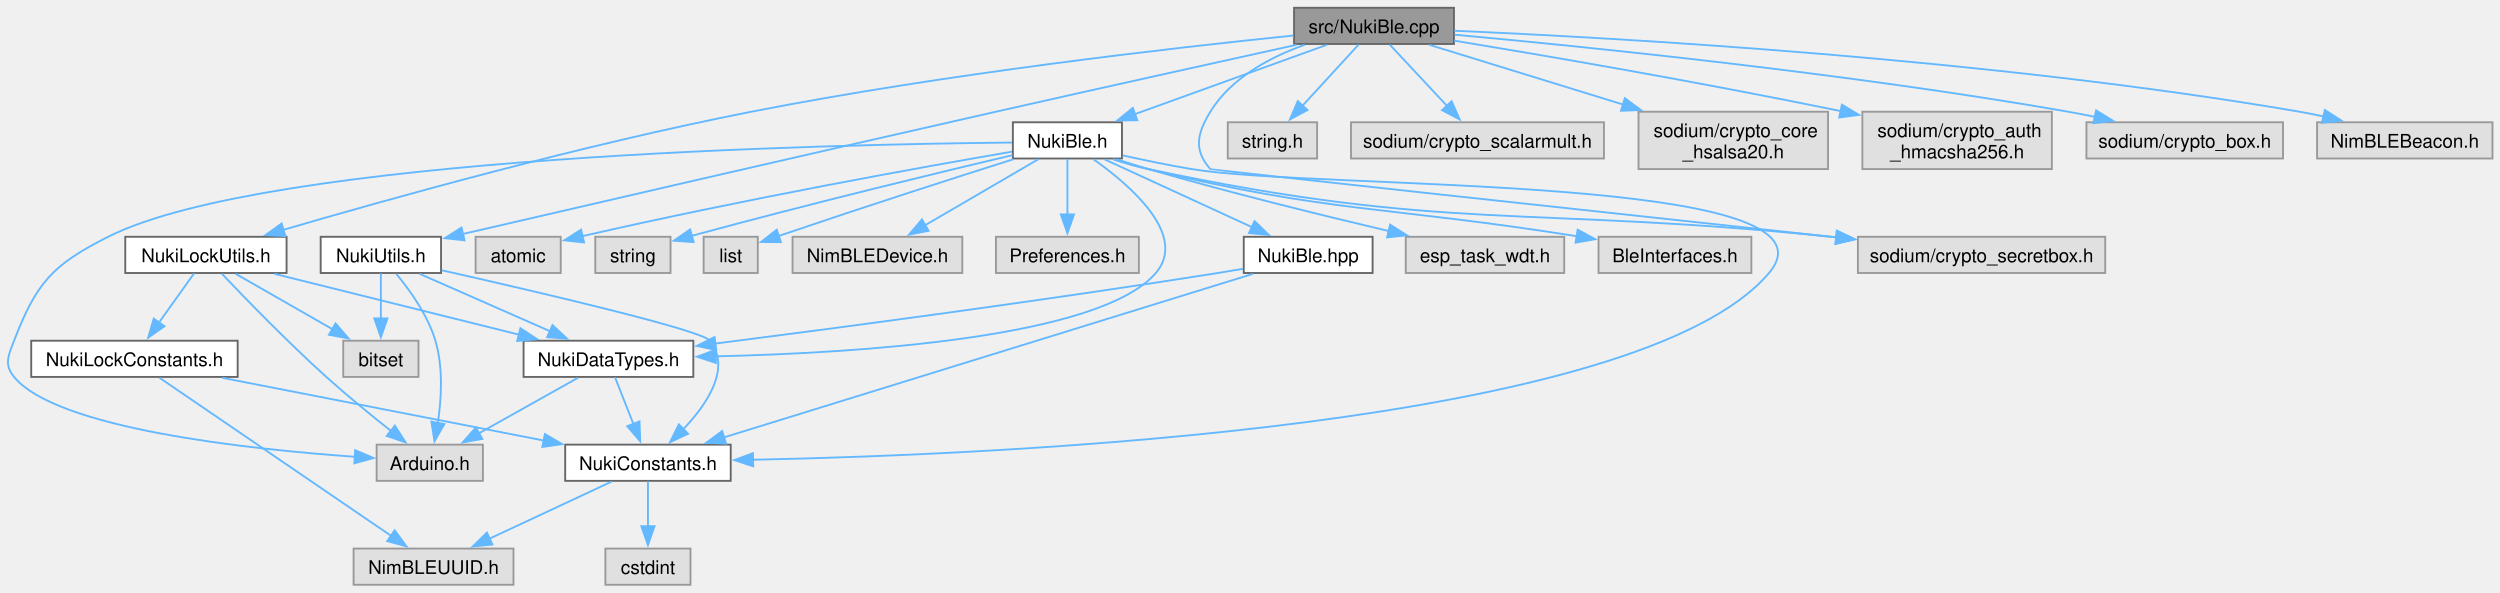
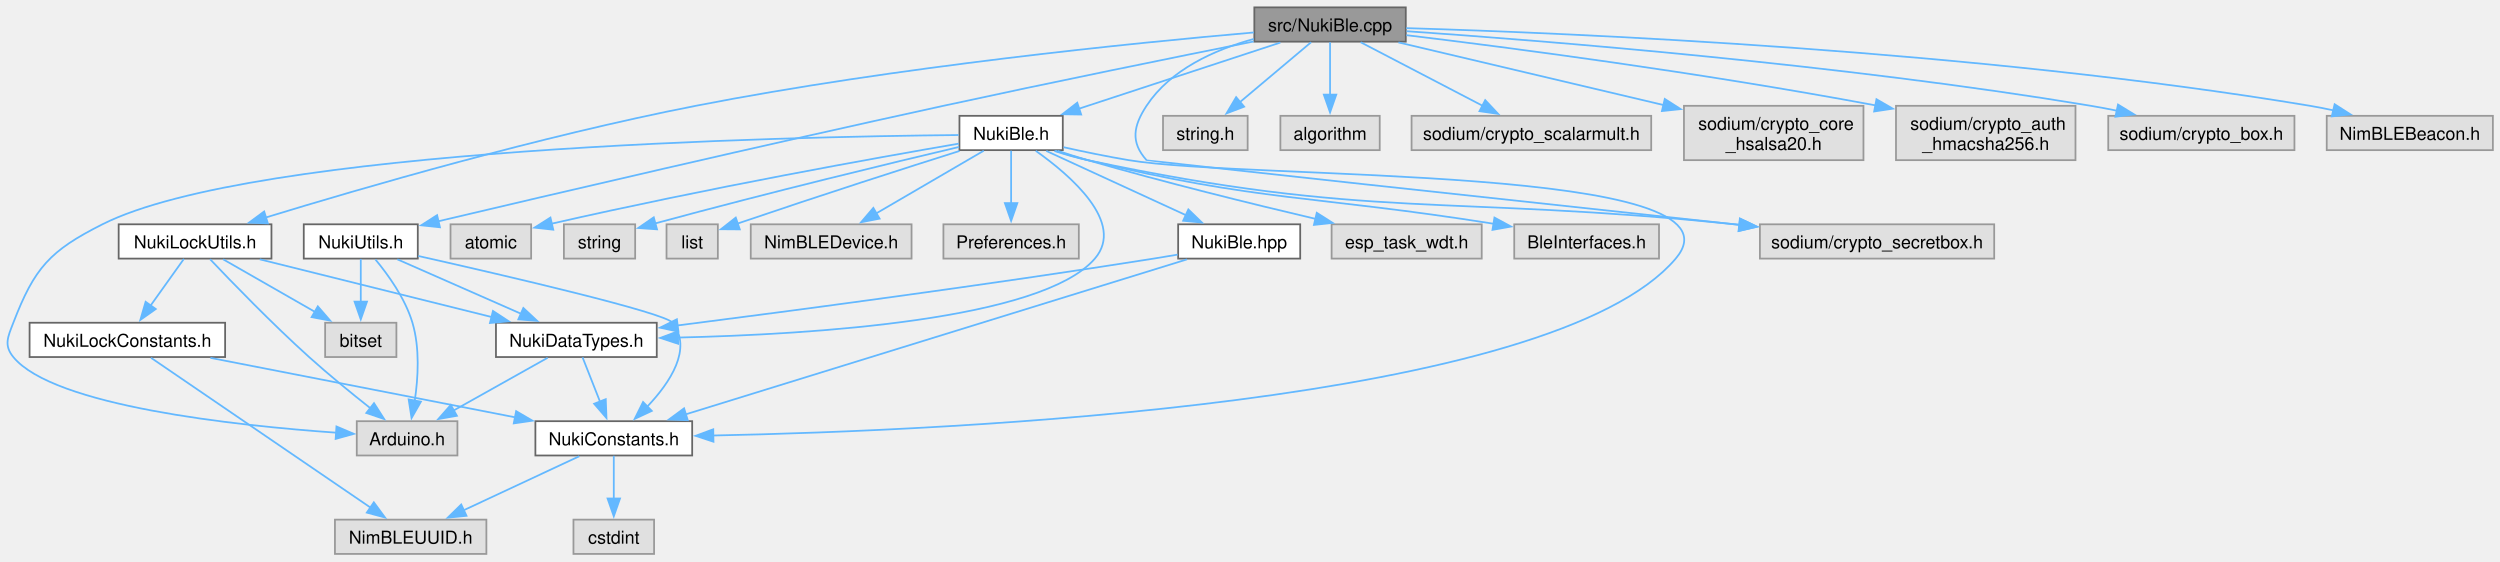
- <svg xmlns="http://www.w3.org/2000/svg" xmlns:xlink="http://www.w3.org/1999/xlink" width="1329pt" height="315pt" viewBox="0.00 0.00 1329.10 314.75">
+ <svg xmlns="http://www.w3.org/2000/svg" xmlns:xlink="http://www.w3.org/1999/xlink" width="1403pt" height="315pt" viewBox="0.00 0.00 1403.10 314.75">
  <g id="graph0" class="graph" transform="scale(1 1) rotate(0) translate(4 310.75)">
    <g id="Node000001" class="node">
      <g id="a_Node000001">
        <a xlink:title=" ">
-           <polygon fill="#999999" stroke="#666666" points="768.98,-306.75 683.98,-306.75 683.98,-287.5 768.98,-287.5 768.98,-306.75" />
-           <text text-anchor="middle" x="726.48" y="-293.25" font-family="Helvetica,sans-Serif" font-size="10.00">src/NukiBle.cpp</text>
+           <polygon fill="#999999" stroke="#666666" points="784.98,-306.75 699.98,-306.75 699.98,-287.5 784.98,-287.5 784.98,-306.75" />
+           <text text-anchor="middle" x="742.48" y="-293.25" font-family="Helvetica,sans-Serif" font-size="10.00">src/NukiBle.cpp</text>
        </a>
      </g>
    </g>
    <g id="Node000002" class="node">
      <g id="a_Node000002">
        <a xlink:href="_nuki_ble_8h.html" target="_top" xlink:title=" ">
          <polygon fill="white" stroke="#666666" points="592.48,-245.88 534.48,-245.88 534.48,-226.62 592.48,-226.62 592.48,-245.88" />
          <text text-anchor="middle" x="563.48" y="-232.38" font-family="Helvetica,sans-Serif" font-size="10.00">NukiBle.h</text>
        </a>
      </g>
    </g>
    <g id="edge1_Node000001_Node000002" class="edge">
      <g id="a_edge1_Node000001_Node000002">
        <a xlink:title=" ">
-           <path fill="none" stroke="#63b8ff" d="M701.37,-287.05C674.09,-277.2 630.27,-261.38 599.37,-250.21" />
-           <polygon fill="#63b8ff" stroke="#63b8ff" points="600.64,-246.95 590.04,-246.84 598.26,-253.53 600.64,-246.95" />
+           <path fill="none" stroke="#63b8ff" d="M714.6,-287C687.1,-278 643.88,-263.83 606.48,-251.5 604.89,-250.98 603.27,-250.44 601.63,-249.9" />
+           <polygon fill="#63b8ff" stroke="#63b8ff" points="602.8,-246.6 592.21,-246.78 600.6,-253.25 602.8,-246.6" />
        </a>
      </g>
    </g>
    <g id="Node000015" class="node">
      <g id="a_Node000015">
        <a xlink:title=" ">
          <polygon fill="#e0e0e0" stroke="#999999" points="1115.23,-185 983.73,-185 983.73,-165.75 1115.23,-165.75 1115.23,-185" />
          <text text-anchor="middle" x="1049.48" y="-171.5" font-family="Helvetica,sans-Serif" font-size="10.00">sodium/crypto_secretbox.h</text>
        </a>
      </g>
    </g>
-     <g id="edge36_Node000001_Node000015" class="edge">
-       <g id="a_edge36_Node000001_Node000015">
-         <a xlink:title=" ">
-           <path fill="none" stroke="#63b8ff" d="M689.69,-287.09C671.21,-280.49 650.45,-269.46 639.48,-251.5 632.41,-239.93 630.43,-231.09 639.48,-221 639.82,-220.61 853.86,-197.47 972.5,-184.67" />
+     <g id="edge37_Node000001_Node000015" class="edge">
+       <g id="a_edge37_Node000001_Node000015">
+         <a xlink:title=" ">
+           <path fill="none" stroke="#63b8ff" d="M699.67,-289.02C677.72,-282.98 652.85,-271.86 639.48,-251.5 632.04,-240.17 630.43,-231.09 639.48,-221 639.82,-220.61 853.86,-197.47 972.5,-184.67" />
          <polygon fill="#63b8ff" stroke="#63b8ff" points="972.6,-188.18 982.17,-183.63 971.85,-181.22 972.6,-188.18" />
        </a>
      </g>
    </g>
    <g id="Node000017" class="node">
      <g id="a_Node000017">
        <a xlink:href="_nuki_lock_utils_8h.html" target="_top" xlink:title=" ">
          <polygon fill="white" stroke="#666666" points="148.35,-185 62.6,-185 62.6,-165.75 148.35,-165.75 148.35,-185" />
          <text text-anchor="middle" x="105.48" y="-171.5" font-family="Helvetica,sans-Serif" font-size="10.00">NukiLockUtils.h</text>
        </a>
      </g>
    </g>
    <g id="edge20_Node000001_Node000017" class="edge">
      <g id="a_edge20_Node000001_Node000017">
        <a xlink:title=" ">
-           <path fill="none" stroke="#63b8ff" d="M683.63,-292C620.27,-285.53 498.04,-271.62 395.48,-251.5 305.71,-233.89 202.41,-205.02 146.53,-188.67" />
-           <polygon fill="#63b8ff" stroke="#63b8ff" points="147.72,-185.37 137.13,-185.9 145.74,-192.08 147.72,-185.37" />
+           <path fill="none" stroke="#63b8ff" d="M699.71,-292.67C632.56,-286.81 498.5,-273.39 386.48,-251.5 299.26,-234.46 199.16,-205.34 145.11,-188.81" />
+           <polygon fill="#63b8ff" stroke="#63b8ff" points="146.33,-185.52 135.75,-185.93 144.27,-192.21 146.33,-185.52" />
        </a>
      </g>
    </g>
    <g id="Node000020" class="node">
      <g id="a_Node000020">
        <a xlink:href="_nuki_utils_8h.html" target="_top" xlink:title=" ">
          <polygon fill="white" stroke="#666666" points="230.48,-185 166.48,-185 166.48,-165.75 230.48,-165.75 230.48,-185" />
          <text text-anchor="middle" x="198.48" y="-171.5" font-family="Helvetica,sans-Serif" font-size="10.00">NukiUtils.h</text>
        </a>
      </g>
    </g>
    <g id="edge27_Node000001_Node000020" class="edge">
      <g id="a_edge27_Node000001_Node000020">
        <a xlink:title=" ">
-           <path fill="none" stroke="#63b8ff" d="M685.27,-287.07C644.62,-278.11 580.74,-263.98 525.48,-251.5 423.85,-228.54 304.6,-200.99 241.97,-186.47" />
-           <polygon fill="#63b8ff" stroke="#63b8ff" points="242.96,-183.11 232.42,-184.26 241.37,-189.93 242.96,-183.11" />
+           <path fill="none" stroke="#63b8ff" d="M699.6,-287.61C655.78,-278.84 585.8,-264.63 525.48,-251.5 423.67,-229.34 304.49,-201.47 241.92,-186.69" />
+           <polygon fill="#63b8ff" stroke="#63b8ff" points="242.92,-183.33 232.38,-184.44 241.31,-190.14 242.92,-183.33" />
        </a>
      </g>
    </g>
    <g id="Node000021" class="node">
      <g id="a_Node000021">
        <a xlink:title=" ">
          <polygon fill="#e0e0e0" stroke="#999999" points="696.23,-245.88 648.73,-245.88 648.73,-226.62 696.23,-226.62 696.23,-245.88" />
          <text text-anchor="middle" x="672.48" y="-232.38" font-family="Helvetica,sans-Serif" font-size="10.00">string.h</text>
        </a>
      </g>
    </g>
    <g id="edge32_Node000001_Node000021" class="edge">
      <g id="a_edge32_Node000001_Node000021">
        <a xlink:title=" ">
-           <path fill="none" stroke="#63b8ff" d="M718.28,-287.18C710.35,-278.54 698.12,-265.21 688.3,-254.5" />
-           <polygon fill="#63b8ff" stroke="#63b8ff" points="691.12,-252.4 681.78,-247.39 685.96,-257.13 691.12,-252.4" />
+           <path fill="none" stroke="#63b8ff" d="M731.85,-287.18C721.26,-278.28 704.77,-264.41 691.85,-253.54" />
+           <polygon fill="#63b8ff" stroke="#63b8ff" points="694.27,-251.01 684.37,-247.25 689.77,-256.37 694.27,-251.01" />
        </a>
      </g>
    </g>
    <g id="Node000022" class="node">
      <g id="a_Node000022">
        <a xlink:title=" ">
-           <polygon fill="#e0e0e0" stroke="#999999" points="848.73,-245.88 714.23,-245.88 714.23,-226.62 848.73,-226.62 848.73,-245.88" />
-           <text text-anchor="middle" x="781.48" y="-232.38" font-family="Helvetica,sans-Serif" font-size="10.00">sodium/crypto_scalarmult.h</text>
+           <polygon fill="#e0e0e0" stroke="#999999" points="770.35,-245.88 714.6,-245.88 714.6,-226.62 770.35,-226.62 770.35,-245.88" />
+           <text text-anchor="middle" x="742.48" y="-232.38" font-family="Helvetica,sans-Serif" font-size="10.00">algorithm</text>
        </a>
      </g>
    </g>
    <g id="edge33_Node000001_Node000022" class="edge">
      <g id="a_edge33_Node000001_Node000022">
        <a xlink:title=" ">
-           <path fill="none" stroke="#63b8ff" d="M734.83,-287.18C742.91,-278.54 755.36,-265.21 765.36,-254.5" />
-           <polygon fill="#63b8ff" stroke="#63b8ff" points="767.74,-257.08 772.01,-247.38 762.63,-252.3 767.74,-257.08" />
+           <path fill="none" stroke="#63b8ff" d="M742.48,-287.18C742.48,-279.4 742.48,-267.83 742.48,-257.78" />
+           <polygon fill="#63b8ff" stroke="#63b8ff" points="745.98,-257.79 742.48,-247.79 738.98,-257.79 745.98,-257.79" />
        </a>
      </g>
    </g>
    <g id="Node000023" class="node">
      <g id="a_Node000023">
        <a xlink:title=" ">
-           <polygon fill="#e0e0e0" stroke="#999999" points="967.85,-251.5 867.1,-251.5 867.1,-221 967.85,-221 967.85,-251.5" />
-           <text text-anchor="start" x="875.1" y="-238" font-family="Helvetica,sans-Serif" font-size="10.00">sodium/crypto_core</text>
-           <text text-anchor="middle" x="917.48" y="-226.75" font-family="Helvetica,sans-Serif" font-size="10.00">_hsalsa20.h</text>
+           <polygon fill="#e0e0e0" stroke="#999999" points="922.73,-245.88 788.23,-245.88 788.23,-226.62 922.73,-226.62 922.73,-245.88" />
+           <text text-anchor="middle" x="855.48" y="-232.38" font-family="Helvetica,sans-Serif" font-size="10.00">sodium/crypto_scalarmult.h</text>
        </a>
      </g>
    </g>
    <g id="edge34_Node000001_Node000023" class="edge">
      <g id="a_edge34_Node000001_Node000023">
        <a xlink:title=" ">
-           <path fill="none" stroke="#63b8ff" d="M755.9,-287.05C783.29,-278.61 824.88,-265.79 859.01,-255.27" />
-           <polygon fill="#63b8ff" stroke="#63b8ff" points="859.83,-258.68 868.36,-252.39 857.77,-251.99 859.83,-258.68" />
+           <path fill="none" stroke="#63b8ff" d="M759.64,-287.18C777.81,-277.72 806.75,-262.64 828.08,-251.52" />
+           <polygon fill="#63b8ff" stroke="#63b8ff" points="829.56,-254.7 836.81,-246.98 826.33,-248.49 829.56,-254.7" />
        </a>
      </g>
    </g>
    <g id="Node000024" class="node">
      <g id="a_Node000024">
        <a xlink:title=" ">
-           <polygon fill="#e0e0e0" stroke="#999999" points="1086.85,-251.5 986.1,-251.5 986.1,-221 1086.85,-221 1086.85,-251.5" />
-           <text text-anchor="start" x="994.1" y="-238" font-family="Helvetica,sans-Serif" font-size="10.00">sodium/crypto_auth</text>
-           <text text-anchor="middle" x="1036.48" y="-226.75" font-family="Helvetica,sans-Serif" font-size="10.00">_hmacsha256.h</text>
+           <polygon fill="#e0e0e0" stroke="#999999" points="1041.85,-251.5 941.1,-251.5 941.1,-221 1041.85,-221 1041.85,-251.5" />
+           <text text-anchor="start" x="949.1" y="-238" font-family="Helvetica,sans-Serif" font-size="10.00">sodium/crypto_core</text>
+           <text text-anchor="middle" x="991.48" y="-226.75" font-family="Helvetica,sans-Serif" font-size="10.00">_hsalsa20.h</text>
        </a>
      </g>
    </g>
    <g id="edge35_Node000001_Node000024" class="edge">
      <g id="a_edge35_Node000001_Node000024">
        <a xlink:title=" ">
-           <path fill="none" stroke="#63b8ff" d="M769.08,-289.27C816.71,-281.45 896.39,-267.86 974.74,-251.79" />
-           <polygon fill="#63b8ff" stroke="#63b8ff" points="975.22,-255.26 984.3,-249.81 973.8,-248.41 975.22,-255.26" />
+           <path fill="none" stroke="#63b8ff" d="M780.85,-287.08C816.73,-278.62 872.1,-265.56 929.6,-251.94" />
+           <polygon fill="#63b8ff" stroke="#63b8ff" points="930.34,-255.36 939.27,-249.65 928.73,-248.55 930.34,-255.36" />
        </a>
      </g>
    </g>
    <g id="Node000025" class="node">
      <g id="a_Node000025">
        <a xlink:title=" ">
-           <polygon fill="#e0e0e0" stroke="#999999" points="1209.73,-245.88 1105.23,-245.88 1105.23,-226.62 1209.73,-226.62 1209.73,-245.88" />
-           <text text-anchor="middle" x="1157.48" y="-232.38" font-family="Helvetica,sans-Serif" font-size="10.00">sodium/crypto_box.h</text>
-         </a>
-       </g>
-     </g>
-     <g id="edge37_Node000001_Node000025" class="edge">
-       <g id="a_edge37_Node000001_Node000025">
-         <a xlink:title=" ">
-           <path fill="none" stroke="#63b8ff" d="M769.31,-292.43C838.3,-286.14 978.2,-272.01 1095.48,-251.5 1100.13,-250.69 1104.96,-249.75 1109.77,-248.75" />
-           <polygon fill="#63b8ff" stroke="#63b8ff" points="1110.38,-252.2 1119.41,-246.65 1108.9,-245.36 1110.38,-252.2" />
+           <polygon fill="#e0e0e0" stroke="#999999" points="1160.85,-251.5 1060.1,-251.5 1060.1,-221 1160.85,-221 1160.85,-251.5" />
+           <text text-anchor="start" x="1068.1" y="-238" font-family="Helvetica,sans-Serif" font-size="10.00">sodium/crypto_auth</text>
+           <text text-anchor="middle" x="1110.48" y="-226.75" font-family="Helvetica,sans-Serif" font-size="10.00">_hmacsha256.h</text>
+         </a>
+       </g>
+     </g>
+     <g id="edge36_Node000001_Node000025" class="edge">
+       <g id="a_edge36_Node000001_Node000025">
+         <a xlink:title=" ">
+           <path fill="none" stroke="#63b8ff" d="M785.28,-291.15C842.79,-284.2 948.42,-270.49 1048.57,-251.75" />
+           <polygon fill="#63b8ff" stroke="#63b8ff" points="1049.15,-255.2 1058.32,-249.9 1047.84,-248.32 1049.15,-255.2" />
        </a>
      </g>
    </g>
    <g id="Node000026" class="node">
      <g id="a_Node000026">
        <a xlink:title=" ">
-           <polygon fill="#e0e0e0" stroke="#999999" points="1321.1,-245.88 1227.85,-245.88 1227.85,-226.62 1321.1,-226.62 1321.1,-245.88" />
-           <text text-anchor="middle" x="1274.48" y="-232.38" font-family="Helvetica,sans-Serif" font-size="10.00">NimBLEBeacon.h</text>
+           <polygon fill="#e0e0e0" stroke="#999999" points="1283.73,-245.88 1179.23,-245.88 1179.23,-226.62 1283.73,-226.62 1283.73,-245.88" />
+           <text text-anchor="middle" x="1231.48" y="-232.38" font-family="Helvetica,sans-Serif" font-size="10.00">sodium/crypto_box.h</text>
        </a>
      </g>
    </g>
    <g id="edge38_Node000001_Node000026" class="edge">
      <g id="a_edge38_Node000001_Node000026">
        <a xlink:title=" ">
-           <path fill="none" stroke="#63b8ff" d="M769.22,-294.53C854.97,-290.83 1053.85,-279.73 1218.48,-251.5 1222.63,-250.79 1226.92,-249.93 1231.2,-248.98" />
-           <polygon fill="#63b8ff" stroke="#63b8ff" points="1231.99,-252.4 1240.91,-246.69 1230.38,-245.58 1231.99,-252.4" />
+           <path fill="none" stroke="#63b8ff" d="M785.44,-293.37C862.68,-288.04 1029.97,-274.73 1169.48,-251.5 1174.33,-250.69 1179.37,-249.73 1184.38,-248.7" />
+           <polygon fill="#63b8ff" stroke="#63b8ff" points="1184.72,-252.21 1193.76,-246.68 1183.24,-245.37 1184.72,-252.21" />
+         </a>
+       </g>
+     </g>
+     <g id="Node000027" class="node">
+       <g id="a_Node000027">
+         <a xlink:title=" ">
+           <polygon fill="#e0e0e0" stroke="#999999" points="1395.1,-245.88 1301.85,-245.88 1301.85,-226.62 1395.1,-226.62 1395.1,-245.88" />
+           <text text-anchor="middle" x="1348.48" y="-232.38" font-family="Helvetica,sans-Serif" font-size="10.00">NimBLEBeacon.h</text>
+         </a>
+       </g>
+     </g>
+     <g id="edge39_Node000001_Node000027" class="edge">
+       <g id="a_edge39_Node000001_Node000027">
+         <a xlink:title=" ">
+           <path fill="none" stroke="#63b8ff" d="M785.22,-295.1C878.11,-292.34 1105.14,-282.71 1292.48,-251.5 1296.81,-250.78 1301.29,-249.89 1305.75,-248.91" />
+           <polygon fill="#63b8ff" stroke="#63b8ff" points="1306.29,-252.38 1315.22,-246.67 1304.68,-245.56 1306.29,-252.38" />
        </a>
      </g>
    </g>
    <g id="Node000003" class="node">
      <g id="a_Node000003">
        <a xlink:title=" ">
          <polygon fill="#e0e0e0" stroke="#999999" points="507.6,-185 417.35,-185 417.35,-165.75 507.6,-165.75 507.6,-185" />
          <text text-anchor="middle" x="462.48" y="-171.5" font-family="Helvetica,sans-Serif" font-size="10.00">NimBLEDevice.h</text>
        </a>
      </g>
    </g>
    <g id="edge2_Node000002_Node000003" class="edge">
      <g id="a_edge2_Node000002_Node000003">
        <a xlink:title=" ">
          <path fill="none" stroke="#63b8ff" d="M548.14,-226.31C532.12,-216.97 506.74,-202.17 487.75,-191.11" />
          <polygon fill="#63b8ff" stroke="#63b8ff" points="489.67,-188.18 479.27,-186.16 486.15,-194.22 489.67,-188.18" />
        </a>
      </g>
    </g>
    <g id="Node000004" class="node">
      <g id="a_Node000004">
        <a xlink:href="_nuki_constants_8h.html" target="_top" xlink:title=" ">
          <polygon fill="white" stroke="#666666" points="384.48,-74.5 296.48,-74.5 296.48,-55.25 384.48,-55.25 384.48,-74.5" />
          <text text-anchor="middle" x="340.48" y="-61" font-family="Helvetica,sans-Serif" font-size="10.00">NukiConstants.h</text>
        </a>
      </g>
    </g>
    <g id="edge3_Node000002_Node000004" class="edge">
      <g id="a_edge3_Node000002_Node000004">
        <a xlink:title=" ">
          <path fill="none" stroke="#63b8ff" d="M592.93,-228.26C604.3,-225.73 617.45,-223 629.48,-221 697.86,-209.64 981.26,-218.66 936.48,-165.75 867.41,-84.14 530.56,-69.17 396.08,-66.46" />
          <polygon fill="#63b8ff" stroke="#63b8ff" points="396.42,-62.97 386.36,-66.28 396.3,-69.96 396.42,-62.97" />
        </a>
      </g>
    </g>
    <g id="Node000007" class="node">
      <g id="a_Node000007">
        <a xlink:href="_nuki_data_types_8h.html" target="_top" xlink:title=" ">
          <polygon fill="white" stroke="#666666" points="364.6,-129.75 274.35,-129.75 274.35,-110.5 364.6,-110.5 364.6,-129.75" />
          <text text-anchor="middle" x="319.48" y="-116.25" font-family="Helvetica,sans-Serif" font-size="10.00">NukiDataTypes.h</text>
        </a>
      </g>
    </g>
    <g id="edge6_Node000002_Node000007" class="edge">
      <g id="a_edge6_Node000002_Node000007">
        <a xlink:title=" ">
          <path fill="none" stroke="#63b8ff" d="M577.32,-226.23C596.7,-212.51 627.74,-185.87 610.48,-165.75 580.91,-131.3 452.27,-123.18 376.28,-121.43" />
          <polygon fill="#63b8ff" stroke="#63b8ff" points="376.6,-117.93 366.53,-121.23 376.46,-124.93 376.6,-117.93" />
        </a>
      </g>
    </g>
    <g id="Node000008" class="node">
      <g id="a_Node000008">
        <a xlink:title=" ">
          <polygon fill="#e0e0e0" stroke="#999999" points="252.73,-74.5 196.23,-74.5 196.23,-55.25 252.73,-55.25 252.73,-74.5" />
          <text text-anchor="middle" x="224.48" y="-61" font-family="Helvetica,sans-Serif" font-size="10.00">Arduino.h</text>
        </a>
      </g>
    </g>
    <g id="edge9_Node000002_Node000008" class="edge">
      <g id="a_edge9_Node000002_Node000008">
        <a xlink:title=" ">
          <path fill="none" stroke="#63b8ff" d="M534,-235.1C438.46,-234.18 138.59,-227.89 53.48,-185 23.9,-170.1 15.39,-160.65 3.48,-129.75 0.4,-121.77 -1.94,-117.12 3.48,-110.5 25.97,-83.01 127.65,-72.07 184.93,-68.03" />
          <polygon fill="#63b8ff" stroke="#63b8ff" points="184.84,-71.54 194.59,-67.39 184.38,-64.56 184.84,-71.54" />
        </a>
      </g>
    </g>
    <g id="Node000009" class="node">
      <g id="a_Node000009">
        <a xlink:title=" ">
          <polygon fill="#e0e0e0" stroke="#999999" points="601.48,-185 525.48,-185 525.48,-165.75 601.48,-165.75 601.48,-185" />
          <text text-anchor="middle" x="563.48" y="-171.5" font-family="Helvetica,sans-Serif" font-size="10.00">Preferences.h</text>
        </a>
      </g>
    </g>
    <g id="edge10_Node000002_Node000009" class="edge">
      <g id="a_edge10_Node000002_Node000009">
        <a xlink:title=" ">
          <path fill="none" stroke="#63b8ff" d="M563.48,-226.31C563.48,-218.53 563.48,-206.95 563.48,-196.91" />
          <polygon fill="#63b8ff" stroke="#63b8ff" points="566.98,-196.91 563.48,-186.91 559.98,-196.91 566.98,-196.91" />
        </a>
      </g>
    </g>
    <g id="Node000010" class="node">
      <g id="a_Node000010">
        <a xlink:title=" ">
          <polygon fill="#e0e0e0" stroke="#999999" points="827.6,-185 743.35,-185 743.35,-165.75 827.6,-165.75 827.6,-185" />
          <text text-anchor="middle" x="785.48" y="-171.5" font-family="Helvetica,sans-Serif" font-size="10.00">esp_task_wdt.h</text>
        </a>
      </g>
    </g>
    <g id="edge11_Node000002_Node000010" class="edge">
      <g id="a_edge11_Node000002_Node000010">
        <a xlink:title=" ">
          <path fill="none" stroke="#63b8ff" d="M589.76,-226.19C595.26,-224.39 601.04,-222.58 606.48,-221 649.22,-208.61 698.31,-196.52 734.25,-188.06" />
          <polygon fill="#63b8ff" stroke="#63b8ff" points="735.02,-191.47 743.96,-185.79 733.43,-184.66 735.02,-191.47" />
        </a>
      </g>
    </g>
    <g id="Node000011" class="node">
      <g id="a_Node000011">
        <a xlink:title=" ">
          <polygon fill="#e0e0e0" stroke="#999999" points="927.1,-185 845.85,-185 845.85,-165.75 927.1,-165.75 927.1,-185" />
          <text text-anchor="middle" x="886.48" y="-171.5" font-family="Helvetica,sans-Serif" font-size="10.00">BleInterfaces.h</text>
        </a>
      </g>
    </g>
    <g id="edge12_Node000002_Node000011" class="edge">
      <g id="a_edge12_Node000002_Node000011">
        <a xlink:title=" ">
          <path fill="none" stroke="#63b8ff" d="M588.29,-226.26C594.2,-224.33 600.52,-222.44 606.48,-221 703.6,-197.48 732.43,-201.48 834.44,-185.28" />
          <polygon fill="#63b8ff" stroke="#63b8ff" points="834.75,-188.78 844.06,-183.73 833.63,-181.87 834.75,-188.78" />
        </a>
      </g>
    </g>
    <g id="Node000012" class="node">
      <g id="a_Node000012">
        <a xlink:title=" ">
          <polygon fill="#e0e0e0" stroke="#999999" points="294.1,-185 248.85,-185 248.85,-165.75 294.1,-165.75 294.1,-185" />
          <text text-anchor="middle" x="271.48" y="-171.5" font-family="Helvetica,sans-Serif" font-size="10.00">atomic</text>
        </a>
      </g>
    </g>
    <g id="edge13_Node000002_Node000012" class="edge">
      <g id="a_edge13_Node000002_Node000012">
        <a xlink:title=" ">
          <path fill="none" stroke="#63b8ff" d="M534.09,-230.28C487.69,-222.29 394.43,-205.61 305.59,-185.35" />
          <polygon fill="#63b8ff" stroke="#63b8ff" points="306.51,-181.97 295.97,-183.13 304.93,-188.79 306.51,-181.97" />
        </a>
      </g>
    </g>
    <g id="Node000013" class="node">
      <g id="a_Node000013">
        <a xlink:title=" ">
          <polygon fill="#e0e0e0" stroke="#999999" points="352.48,-185 312.48,-185 312.48,-165.75 352.48,-165.75 352.48,-185" />
          <text text-anchor="middle" x="332.48" y="-171.5" font-family="Helvetica,sans-Serif" font-size="10.00">string</text>
        </a>
      </g>
    </g>
    <g id="edge14_Node000002_Node000013" class="edge">
      <g id="a_edge14_Node000002_Node000013">
        <a xlink:title=" ">
          <path fill="none" stroke="#63b8ff" d="M534.27,-228.42C496.97,-219.61 430.19,-203.51 363.8,-185.54" />
          <polygon fill="#63b8ff" stroke="#63b8ff" points="364.75,-182.17 354.19,-182.92 362.91,-188.93 364.75,-182.17" />
        </a>
      </g>
    </g>
    <g id="Node000014" class="node">
      <g id="a_Node000014">
        <a xlink:title=" ">
          <polygon fill="#e0e0e0" stroke="#999999" points="398.88,-185 370.08,-185 370.08,-165.75 398.88,-165.75 398.88,-185" />
          <text text-anchor="middle" x="384.48" y="-171.5" font-family="Helvetica,sans-Serif" font-size="10.00">list</text>
        </a>
      </g>
    </g>
    <g id="edge15_Node000002_Node000014" class="edge">
      <g id="a_edge15_Node000002_Node000014">
        <a xlink:title=" ">
          <path fill="none" stroke="#63b8ff" d="M534.54,-226.17C505.46,-216.98 459.14,-202.16 410.03,-185.45" />
          <polygon fill="#63b8ff" stroke="#63b8ff" points="411.2,-182.15 400.61,-182.23 408.94,-188.77 411.2,-182.15" />
        </a>
      </g>
    </g>
    <g id="edge16_Node000002_Node000015" class="edge">
      <g id="a_edge16_Node000002_Node000015">
        <a xlink:title=" ">
          <path fill="none" stroke="#63b8ff" d="M587.78,-226.16C593.82,-224.19 600.32,-222.31 606.48,-221 765.06,-187.29 808.21,-201.69 969.48,-185 970.48,-184.9 971.49,-184.79 972.51,-184.69" />
          <polygon fill="#63b8ff" stroke="#63b8ff" points="972.48,-188.21 982.06,-183.68 971.75,-181.25 972.48,-188.21" />
        </a>
      </g>
    </g>
    <g id="Node000016" class="node">
      <g id="a_Node000016">
        <a xlink:href="_nuki_ble_8hpp.html" target="_top" xlink:title=" ">
          <polygon fill="white" stroke="#666666" points="725.73,-185 657.23,-185 657.23,-165.75 725.73,-165.75 725.73,-185" />
          <text text-anchor="middle" x="691.48" y="-171.5" font-family="Helvetica,sans-Serif" font-size="10.00">NukiBle.hpp</text>
        </a>
      </g>
    </g>
    <g id="edge17_Node000002_Node000016" class="edge">
      <g id="a_edge17_Node000002_Node000016">
        <a xlink:title=" ">
          <path fill="none" stroke="#63b8ff" d="M583.2,-226.18C604.12,-216.56 637.42,-201.24 661.57,-190.13" />
          <polygon fill="#63b8ff" stroke="#63b8ff" points="662.95,-193.35 670.57,-185.99 660.02,-186.99 662.95,-193.35" />
        </a>
      </g>
    </g>
    <g id="Node000005" class="node">
      <g id="a_Node000005">
        <a xlink:title=" ">
          <polygon fill="#e0e0e0" stroke="#999999" points="363.1,-19.25 317.85,-19.25 317.85,0 363.1,0 363.1,-19.25" />
          <text text-anchor="middle" x="340.48" y="-5.75" font-family="Helvetica,sans-Serif" font-size="10.00">cstdint</text>
        </a>
      </g>
    </g>
    <g id="edge4_Node000004_Node000005" class="edge">
      <g id="a_edge4_Node000004_Node000005">
        <a xlink:title=" ">
          <path fill="none" stroke="#63b8ff" d="M340.48,-55.08C340.48,-48.57 340.48,-39.42 340.48,-31.12" />
          <polygon fill="#63b8ff" stroke="#63b8ff" points="343.98,-31.12 340.48,-21.12 336.98,-31.12 343.98,-31.12" />
        </a>
      </g>
    </g>
    <g id="Node000006" class="node">
      <g id="a_Node000006">
        <a xlink:title=" ">
          <polygon fill="#e0e0e0" stroke="#999999" points="268.98,-19.25 183.98,-19.25 183.98,0 268.98,0 268.98,-19.25" />
          <text text-anchor="middle" x="226.48" y="-5.75" font-family="Helvetica,sans-Serif" font-size="10.00">NimBLEUUID.h</text>
        </a>
      </g>
    </g>
    <g id="edge5_Node000004_Node000006" class="edge">
      <g id="a_edge5_Node000004_Node000006">
        <a xlink:title=" ">
          <path fill="none" stroke="#63b8ff" d="M321.14,-54.84C303.37,-46.54 276.76,-34.11 256.28,-24.54" />
          <polygon fill="#63b8ff" stroke="#63b8ff" points="257.82,-21.4 247.28,-20.34 254.86,-27.75 257.82,-21.4" />
        </a>
      </g>
    </g>
    <g id="edge8_Node000007_Node000004" class="edge">
      <g id="a_edge8_Node000007_Node000004">
        <a xlink:title=" ">
          <path fill="none" stroke="#63b8ff" d="M322.95,-110.33C325.6,-103.59 329.38,-94.02 332.74,-85.49" />
          <polygon fill="#63b8ff" stroke="#63b8ff" points="335.97,-86.85 336.38,-76.27 329.45,-84.29 335.97,-86.85" />
        </a>
      </g>
    </g>
    <g id="edge7_Node000007_Node000008" class="edge">
      <g id="a_edge7_Node000007_Node000008">
        <a xlink:title=" ">
          <path fill="none" stroke="#63b8ff" d="M303.36,-110.09C288.9,-101.98 267.4,-89.93 250.5,-80.46" />
          <polygon fill="#63b8ff" stroke="#63b8ff" points="252.43,-77.53 241.99,-75.69 249,-83.64 252.43,-77.53" />
        </a>
      </g>
    </g>
    <g id="edge18_Node000016_Node000004" class="edge">
      <g id="a_edge18_Node000016_Node000004">
        <a xlink:title=" ">
          <path fill="none" stroke="#63b8ff" d="M662.16,-165.31C599.44,-145.92 452.19,-100.41 380.75,-78.32" />
          <polygon fill="#63b8ff" stroke="#63b8ff" points="382,-75.05 371.41,-75.44 379.93,-81.73 382,-75.05" />
        </a>
      </g>
    </g>
    <g id="edge19_Node000016_Node000007" class="edge">
      <g id="a_edge19_Node000016_Node000007">
        <a xlink:title=" ">
          <path fill="none" stroke="#63b8ff" d="M656.9,-167.99C652.39,-167.21 647.83,-166.44 643.48,-165.75 549.97,-150.92 440.82,-136.47 376.08,-128.21" />
          <polygon fill="#63b8ff" stroke="#63b8ff" points="376.77,-124.77 366.41,-126.98 375.89,-131.71 376.77,-124.77" />
        </a>
      </g>
    </g>
    <g id="edge22_Node000017_Node000007" class="edge">
      <g id="a_edge22_Node000017_Node000007">
        <a xlink:title=" ">
          <path fill="none" stroke="#63b8ff" d="M141.78,-165.34C177.6,-156.43 232.54,-142.76 271.85,-132.98" />
          <polygon fill="#63b8ff" stroke="#63b8ff" points="272.67,-136.38 281.53,-130.57 270.98,-129.59 272.67,-136.38" />
        </a>
      </g>
    </g>
    <g id="edge21_Node000017_Node000008" class="edge">
      <g id="a_edge21_Node000017_Node000008">
        <a xlink:title=" ">
          <path fill="none" stroke="#63b8ff" d="M113.9,-165.41C125.88,-152.77 148.71,-129.2 169.48,-110.5 180.53,-100.55 193.42,-90.04 203.94,-81.72" />
          <polygon fill="#63b8ff" stroke="#63b8ff" points="205.91,-84.62 211.62,-75.7 201.59,-79.11 205.91,-84.62" />
        </a>
      </g>
    </g>
    <g id="Node000018" class="node">
      <g id="a_Node000018">
        <a xlink:href="_nuki_lock_constants_8h.html" target="_top" xlink:title=" ">
          <polygon fill="white" stroke="#666666" points="122.35,-129.75 12.6,-129.75 12.6,-110.5 122.35,-110.5 122.35,-129.75" />
          <text text-anchor="middle" x="67.48" y="-116.25" font-family="Helvetica,sans-Serif" font-size="10.00">NukiLockConstants.h</text>
        </a>
      </g>
    </g>
    <g id="edge23_Node000017_Node000018" class="edge">
      <g id="a_edge23_Node000017_Node000018">
        <a xlink:title=" ">
          <path fill="none" stroke="#63b8ff" d="M99.2,-165.58C94.12,-158.46 86.78,-148.18 80.45,-139.3" />
          <polygon fill="#63b8ff" stroke="#63b8ff" points="83.43,-137.45 74.77,-131.34 77.73,-141.51 83.43,-137.45" />
        </a>
      </g>
    </g>
    <g id="Node000019" class="node">
      <g id="a_Node000019">
        <a xlink:title=" ">
          <polygon fill="#e0e0e0" stroke="#999999" points="218.48,-129.75 178.48,-129.75 178.48,-110.5 218.48,-110.5 218.48,-129.75" />
          <text text-anchor="middle" x="198.48" y="-116.25" font-family="Helvetica,sans-Serif" font-size="10.00">bitset</text>
        </a>
      </g>
    </g>
    <g id="edge26_Node000017_Node000019" class="edge">
      <g id="a_edge26_Node000017_Node000019">
        <a xlink:title=" ">
          <path fill="none" stroke="#63b8ff" d="M121.25,-165.34C135.42,-157.23 156.46,-145.18 173.01,-135.71" />
          <polygon fill="#63b8ff" stroke="#63b8ff" points="174.37,-138.96 181.31,-130.95 170.89,-132.89 174.37,-138.96" />
        </a>
      </g>
    </g>
    <g id="edge25_Node000018_Node000004" class="edge">
      <g id="a_edge25_Node000018_Node000004">
        <a xlink:title=" ">
          <path fill="none" stroke="#63b8ff" d="M114.1,-110.03C161.53,-100.78 235.02,-86.45 285.32,-76.63" />
          <polygon fill="#63b8ff" stroke="#63b8ff" points="285.68,-80.13 294.83,-74.78 284.34,-73.26 285.68,-80.13" />
        </a>
      </g>
    </g>
    <g id="edge24_Node000018_Node000006" class="edge">
      <g id="a_edge24_Node000018_Node000006">
        <a xlink:title=" ">
          <path fill="none" stroke="#63b8ff" d="M80.76,-110.06C107.95,-91.51 170.22,-49.01 203.89,-26.04" />
          <polygon fill="#63b8ff" stroke="#63b8ff" points="205.81,-28.97 212.09,-20.44 201.86,-23.19 205.81,-28.97" />
        </a>
      </g>
    </g>
    <g id="edge30_Node000020_Node000004" class="edge">
      <g id="a_edge30_Node000020_Node000004">
        <a xlink:title=" ">
          <path fill="none" stroke="#63b8ff" d="M230.77,-167.21C280.1,-156.12 369.04,-135.46 373.48,-129.75 384.79,-115.2 372.07,-96.18 359.28,-82.69" />
          <polygon fill="#63b8ff" stroke="#63b8ff" points="361.81,-80.27 352.2,-75.79 356.92,-85.28 361.81,-80.27" />
        </a>
      </g>
    </g>
    <g id="edge29_Node000020_Node000007" class="edge">
      <g id="a_edge29_Node000020_Node000007">
        <a xlink:title=" ">
          <path fill="none" stroke="#63b8ff" d="M219,-165.34C238.04,-156.97 266.63,-144.38 288.45,-134.78" />
          <polygon fill="#63b8ff" stroke="#63b8ff" points="289.72,-138.04 297.47,-130.81 286.9,-131.64 289.72,-138.04" />
        </a>
      </g>
    </g>
    <g id="edge28_Node000020_Node000008" class="edge">
      <g id="a_edge28_Node000020_Node000008">
        <a xlink:title=" ">
          <path fill="none" stroke="#63b8ff" d="M206.7,-165.26C213.76,-156.77 223.43,-143.39 227.48,-129.75 231.69,-115.54 230.69,-98.78 228.77,-85.99" />
          <polygon fill="#63b8ff" stroke="#63b8ff" points="232.24,-85.46 226.98,-76.26 225.35,-86.73 232.24,-85.46" />
        </a>
      </g>
    </g>
    <g id="edge31_Node000020_Node000019" class="edge">
      <g id="a_edge31_Node000020_Node000019">
        <a xlink:title=" ">
          <path fill="none" stroke="#63b8ff" d="M198.48,-165.58C198.48,-159.07 198.48,-149.92 198.48,-141.62" />
          <polygon fill="#63b8ff" stroke="#63b8ff" points="201.98,-141.62 198.48,-131.62 194.98,-141.62 201.98,-141.62" />
        </a>
      </g>
    </g>
  </g>
</svg>
